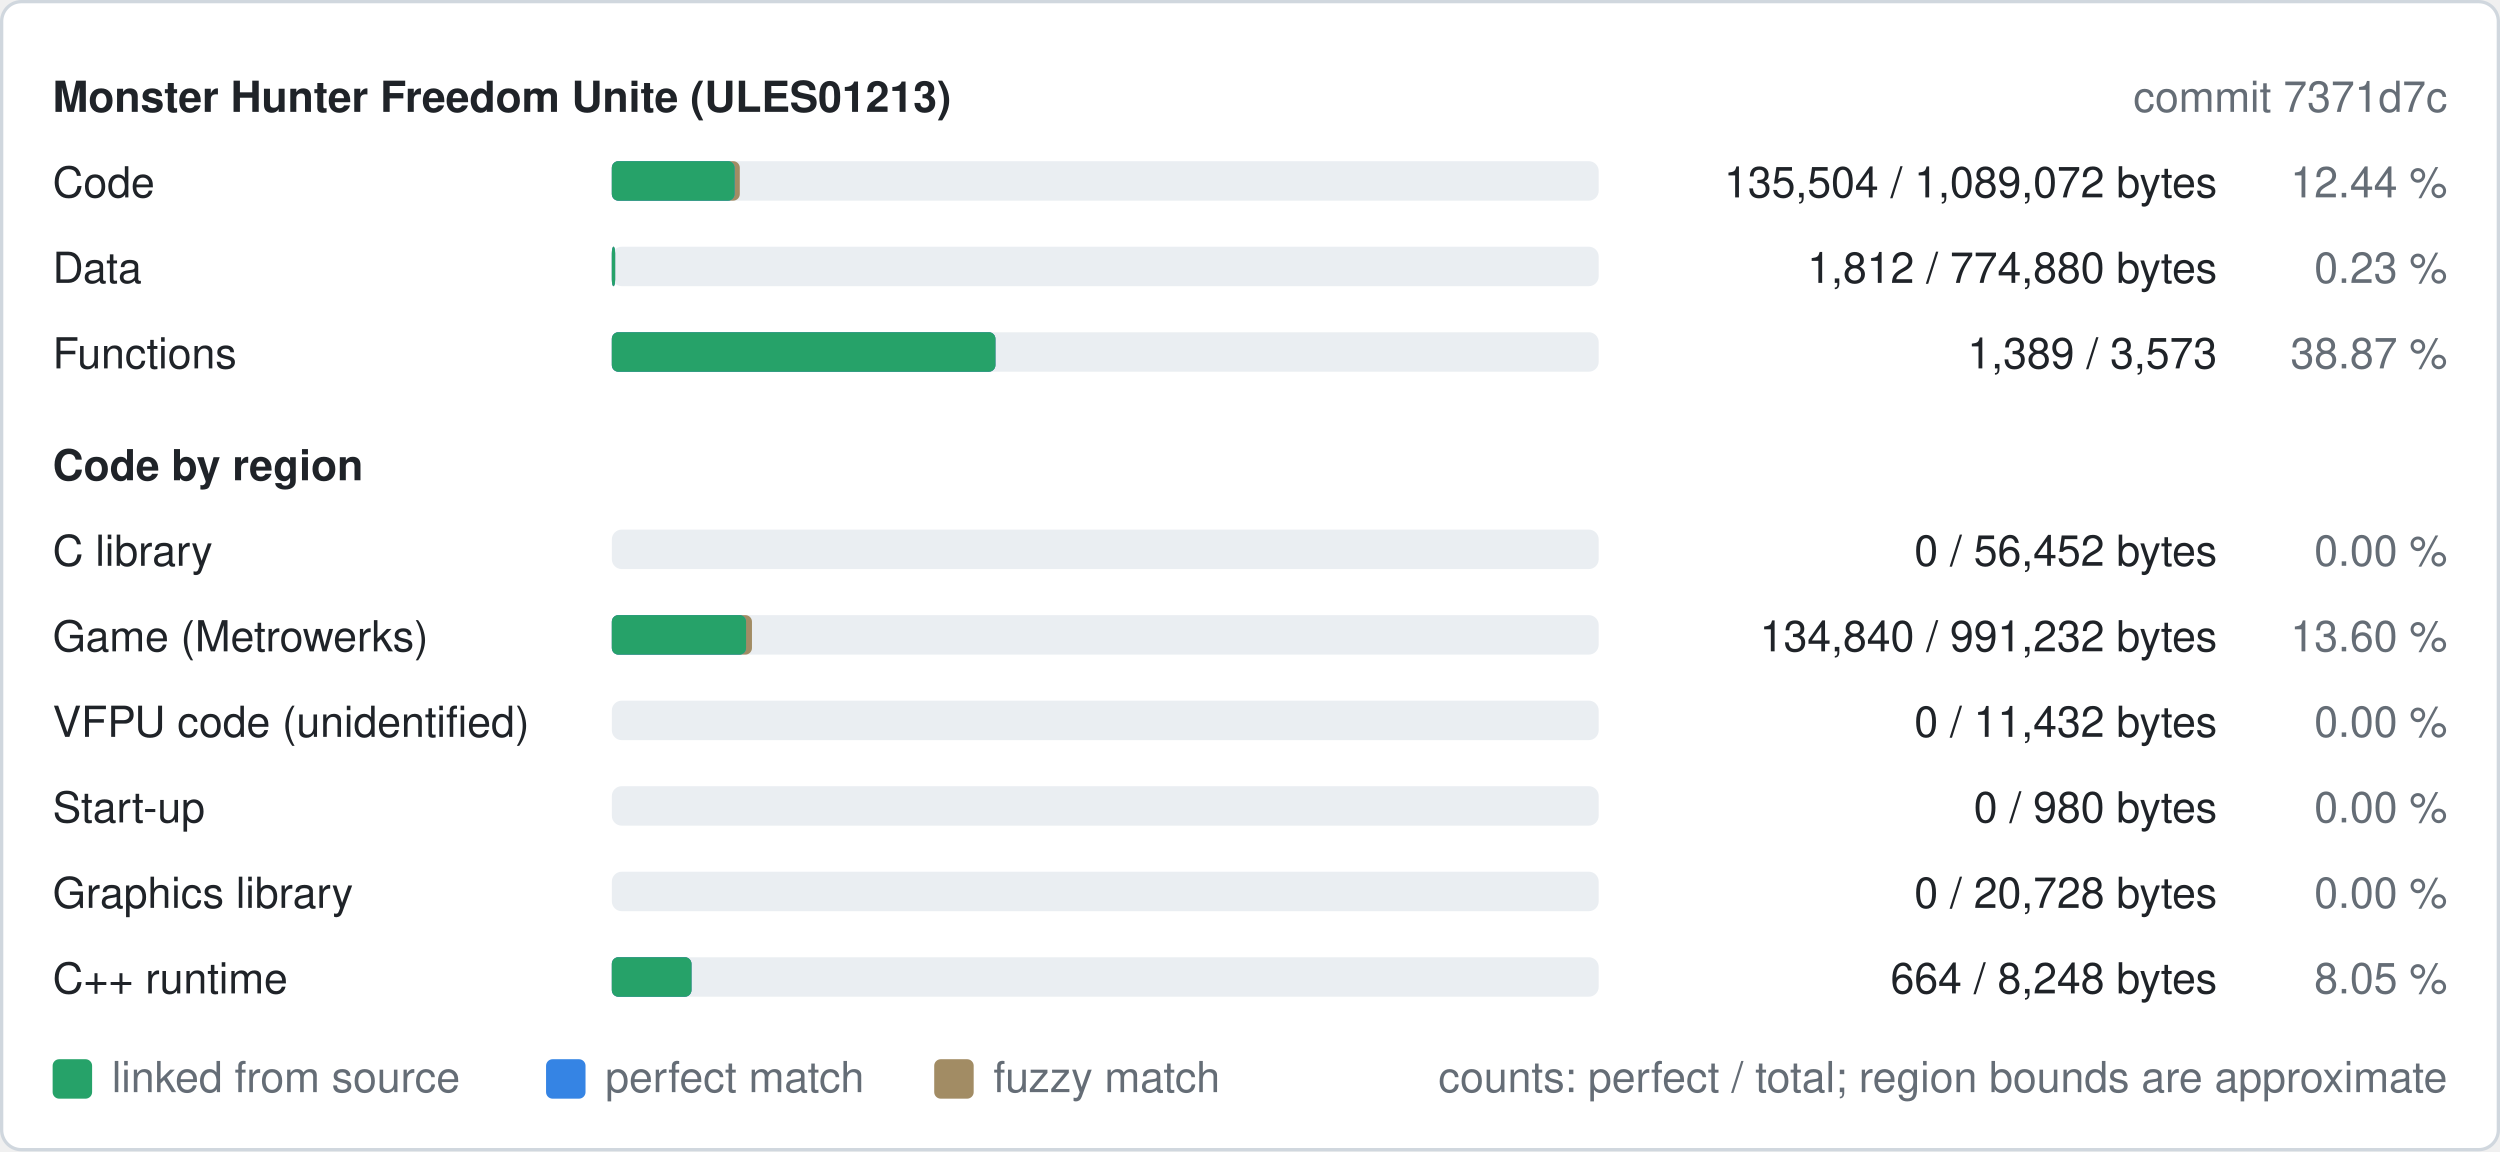
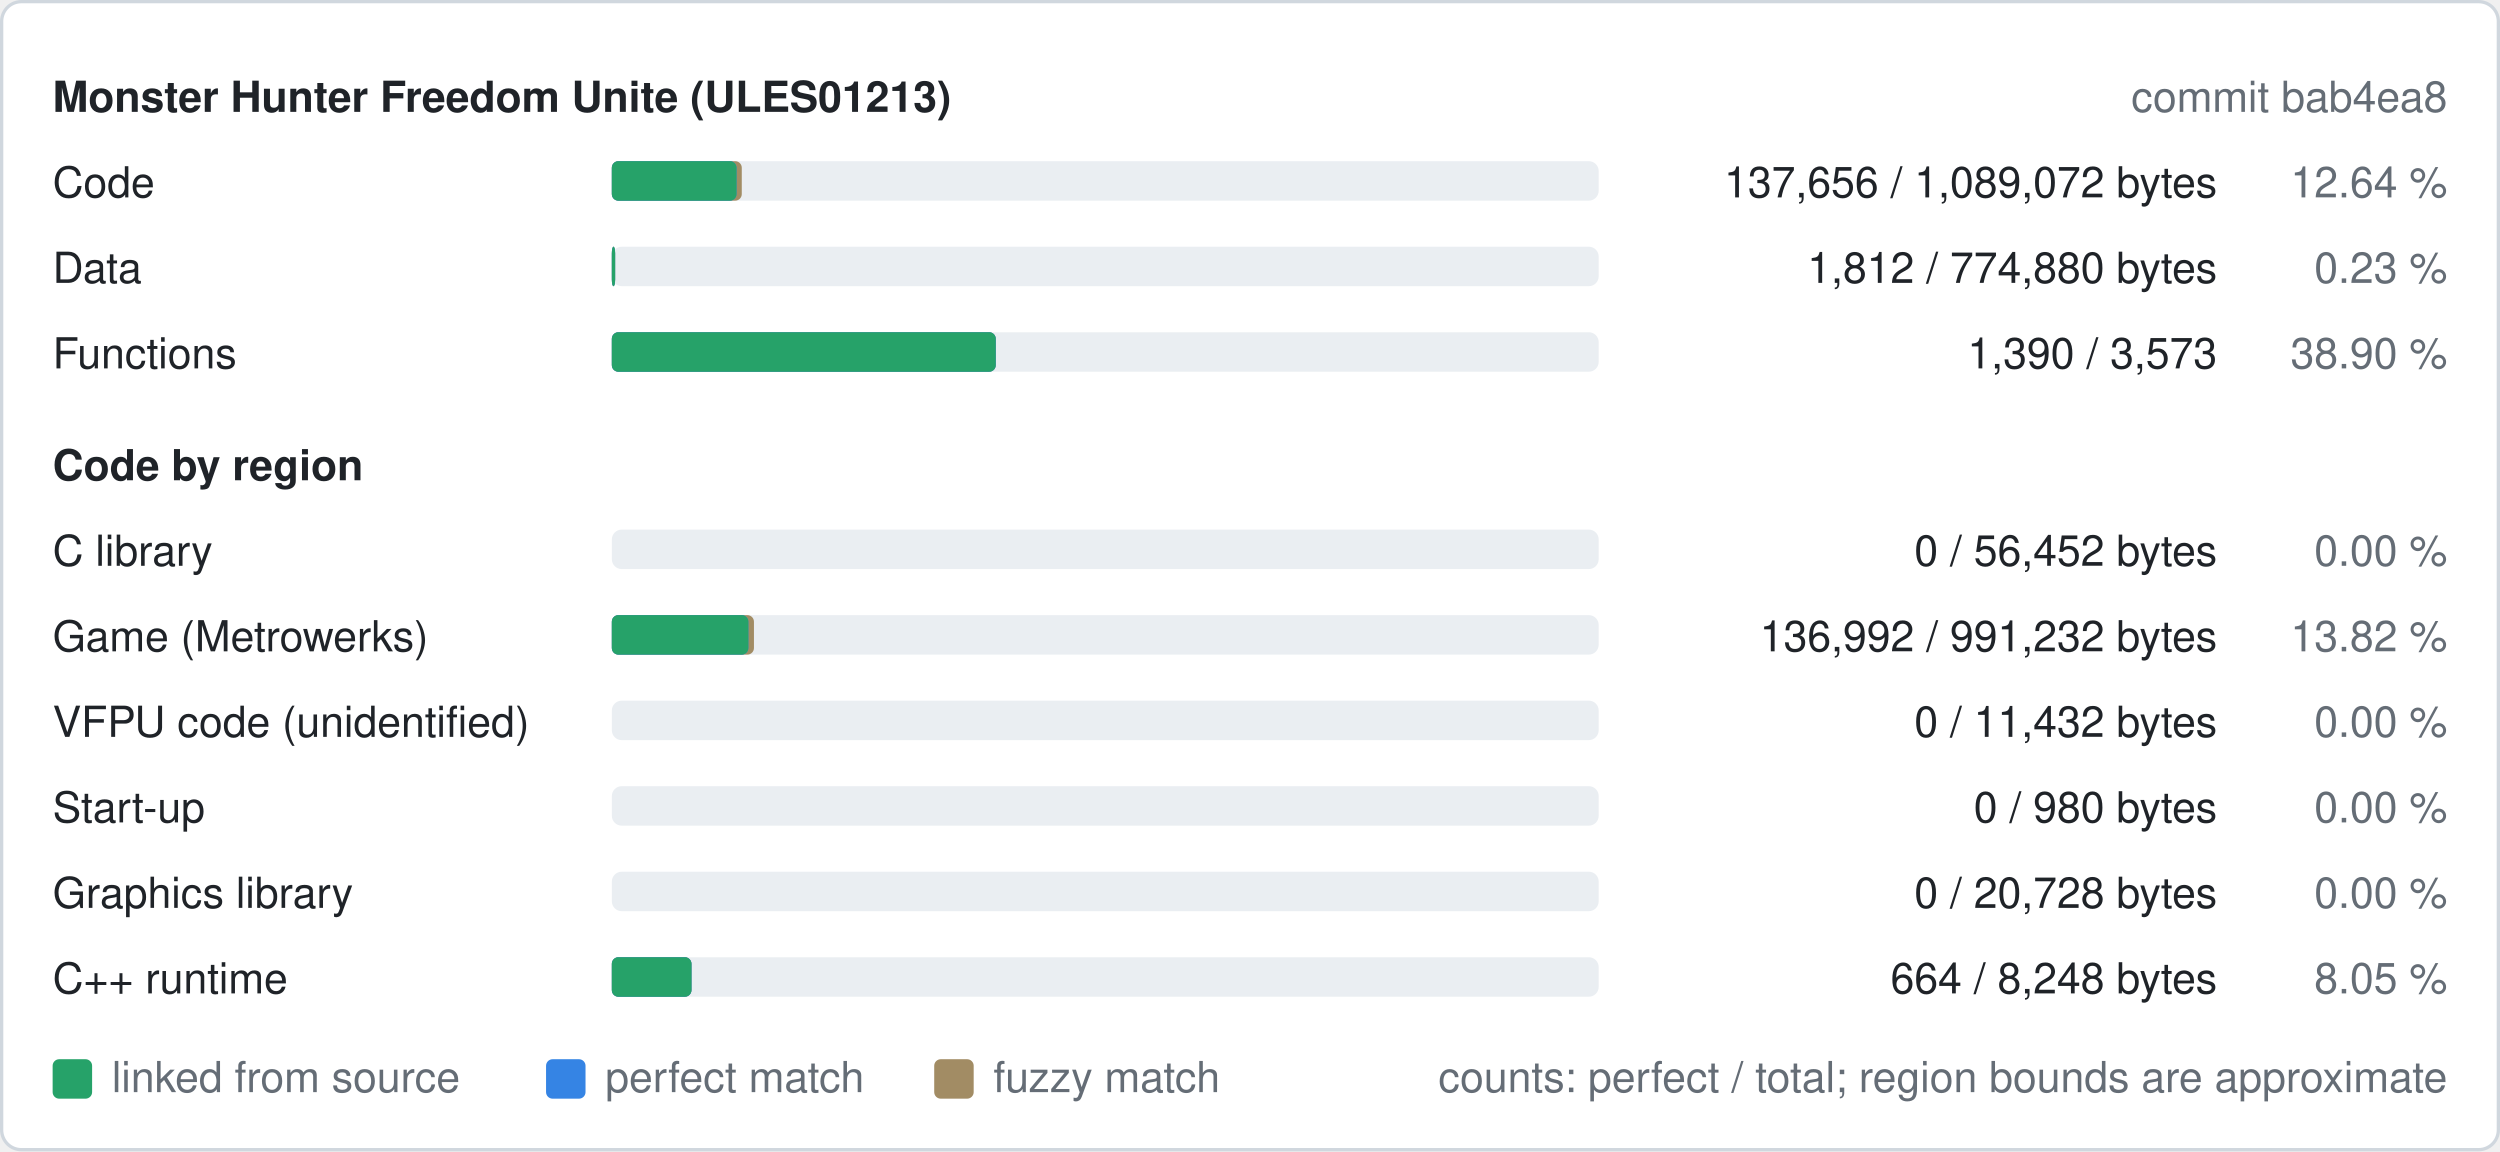
<svg xmlns="http://www.w3.org/2000/svg" width="760" height="350" viewBox="0 0 760 350" role="img" aria-label="Decompilation progress of ULES01213">
  <style>
text{font-family:-apple-system,BlinkMacSystemFont,"Segoe UI",Helvetica,Arial,sans-serif;font-size:13px}
.b{font-weight:600}
.bg{fill:#ffffff;stroke:#d0d7de}.t{fill:#1f2328}.m{fill:#656d76}.track{fill:#eaeef2}.fuzzy{fill:#a28c64}.perfect{fill:#3584e4}.linked{fill:#26a269}
@media (prefers-color-scheme: dark){.bg{fill:#0d1117;stroke:#30363d}.t{fill:#e6edf3}.m{fill:#8d96a0}.track{fill:#21262d}.fuzzy{fill:#a28c64}.perfect{fill:#3584e4}.linked{fill:#2ec27e}}
</style>
  <rect class="bg" x="0.5" y="0.5" width="759" height="349" rx="6" />
  <text class="t b" x="16" y="34">Monster Hunter Freedom Unite (ULES01213)</text>
-   <text class="m" x="744" y="34" text-anchor="end">commit 7371d7c</text>
+   <text class="m" x="744" y="34" text-anchor="end">commit bab4ea8</text>
  <text class="t" x="16" y="60">Code</text>
  <rect class="track" x="186" y="49" width="300" height="12" rx="3" />
-   <rect class="fuzzy" x="186" y="49" width="38.9" height="12" rx="2" />
-   <rect class="perfect" x="186" y="49" width="37.3" height="12" rx="2" />
-   <rect class="linked" x="186" y="49" width="37.3" height="12" rx="2" />
-   <text class="t" x="674" y="60" text-anchor="end">135,504 / 1,089,072 bytes</text>
-   <text class="m" x="744" y="60" text-anchor="end">12.44 %</text>
+   <rect class="fuzzy" x="186" y="49" width="39.5" height="12" rx="2" />
+   <rect class="perfect" x="186" y="49" width="37.9" height="12" rx="2" />
+   <rect class="linked" x="186" y="49" width="37.9" height="12" rx="2" />
+   <text class="t" x="674" y="60" text-anchor="end">137,656 / 1,089,072 bytes</text>
+   <text class="m" x="744" y="60" text-anchor="end">12.64 %</text>
  <text class="t" x="16" y="86">Data</text>
  <rect class="track" x="186" y="75" width="300" height="12" rx="3" />
  <rect class="fuzzy" x="186" y="75" width="1.0" height="12" rx="2" />
  <rect class="perfect" x="186" y="75" width="1.0" height="12" rx="2" />
  <rect class="linked" x="186" y="75" width="1.0" height="12" rx="2" />
  <text class="t" x="674" y="86" text-anchor="end">1,812 / 774,880 bytes</text>
  <text class="m" x="744" y="86" text-anchor="end">0.23 %</text>
  <text class="t" x="16" y="112">Functions</text>
  <rect class="track" x="186" y="101" width="300" height="12" rx="3" />
-   <rect class="fuzzy" x="186" y="101" width="116.6" height="12" rx="2" />
-   <rect class="perfect" x="186" y="101" width="116.6" height="12" rx="2" />
-   <rect class="linked" x="186" y="101" width="116.6" height="12" rx="2" />
-   <text class="t" x="674" y="112" text-anchor="end">1,389 / 3,573</text>
-   <text class="m" x="744" y="112" text-anchor="end">38.87 %</text>
+   <rect class="fuzzy" x="186" y="101" width="116.7" height="12" rx="2" />
+   <rect class="perfect" x="186" y="101" width="116.7" height="12" rx="2" />
+   <rect class="linked" x="186" y="101" width="116.7" height="12" rx="2" />
+   <text class="t" x="674" y="112" text-anchor="end">1,390 / 3,573</text>
+   <text class="m" x="744" y="112" text-anchor="end">38.90 %</text>
  <text class="t b" x="16" y="146">Code by region</text>
  <text class="t" x="16" y="172">C library</text>
  <rect class="track" x="186" y="161" width="300" height="12" rx="3" />
  <text class="t" x="674" y="172" text-anchor="end">0 / 56,452 bytes</text>
  <text class="m" x="744" y="172" text-anchor="end">0.00 %</text>
  <text class="t" x="16" y="198">Game (Metrowerks)</text>
  <rect class="track" x="186" y="187" width="300" height="12" rx="3" />
-   <rect class="fuzzy" x="186" y="187" width="42.6" height="12" rx="2" />
-   <rect class="perfect" x="186" y="187" width="40.8" height="12" rx="2" />
-   <rect class="linked" x="186" y="187" width="40.8" height="12" rx="2" />
-   <text class="t" x="674" y="198" text-anchor="end">134,840 / 991,232 bytes</text>
-   <text class="m" x="744" y="198" text-anchor="end">13.60 %</text>
+   <rect class="fuzzy" x="186" y="187" width="43.2" height="12" rx="2" />
+   <rect class="perfect" x="186" y="187" width="41.5" height="12" rx="2" />
+   <rect class="linked" x="186" y="187" width="41.5" height="12" rx="2" />
+   <text class="t" x="674" y="198" text-anchor="end">136,992 / 991,232 bytes</text>
+   <text class="m" x="744" y="198" text-anchor="end">13.82 %</text>
  <text class="t" x="16" y="224">VFPU code (unidentified)</text>
  <rect class="track" x="186" y="213" width="300" height="12" rx="3" />
  <text class="t" x="674" y="224" text-anchor="end">0 / 11,432 bytes</text>
  <text class="m" x="744" y="224" text-anchor="end">0.00 %</text>
  <text class="t" x="16" y="250">Start-up</text>
  <rect class="track" x="186" y="239" width="300" height="12" rx="3" />
  <text class="t" x="674" y="250" text-anchor="end">0 / 980 bytes</text>
  <text class="m" x="744" y="250" text-anchor="end">0.00 %</text>
  <text class="t" x="16" y="276">Graphics library</text>
  <rect class="track" x="186" y="265" width="300" height="12" rx="3" />
  <text class="t" x="674" y="276" text-anchor="end">0 / 20,728 bytes</text>
  <text class="m" x="744" y="276" text-anchor="end">0.00 %</text>
  <text class="t" x="16" y="302">C++ runtime</text>
  <rect class="track" x="186" y="291" width="300" height="12" rx="3" />
  <rect class="fuzzy" x="186" y="291" width="24.2" height="12" rx="2" />
  <rect class="perfect" x="186" y="291" width="24.2" height="12" rx="2" />
  <rect class="linked" x="186" y="291" width="24.2" height="12" rx="2" />
  <text class="t" x="674" y="302" text-anchor="end">664 / 8,248 bytes</text>
  <text class="m" x="744" y="302" text-anchor="end">8.05 %</text>
  <rect class="linked" x="16" y="322" width="12" height="12" rx="2" />
  <text class="m" x="34" y="332">linked from source</text>
  <rect class="perfect" x="166" y="322" width="12" height="12" rx="2" />
  <text class="m" x="184" y="332">perfect match</text>
  <rect class="fuzzy" x="284" y="322" width="12" height="12" rx="2" />
  <text class="m" x="302" y="332">fuzzy match</text>
  <text class="m" x="744" y="332" text-anchor="end">counts: perfect / total; region bounds are approximate</text>
</svg>
